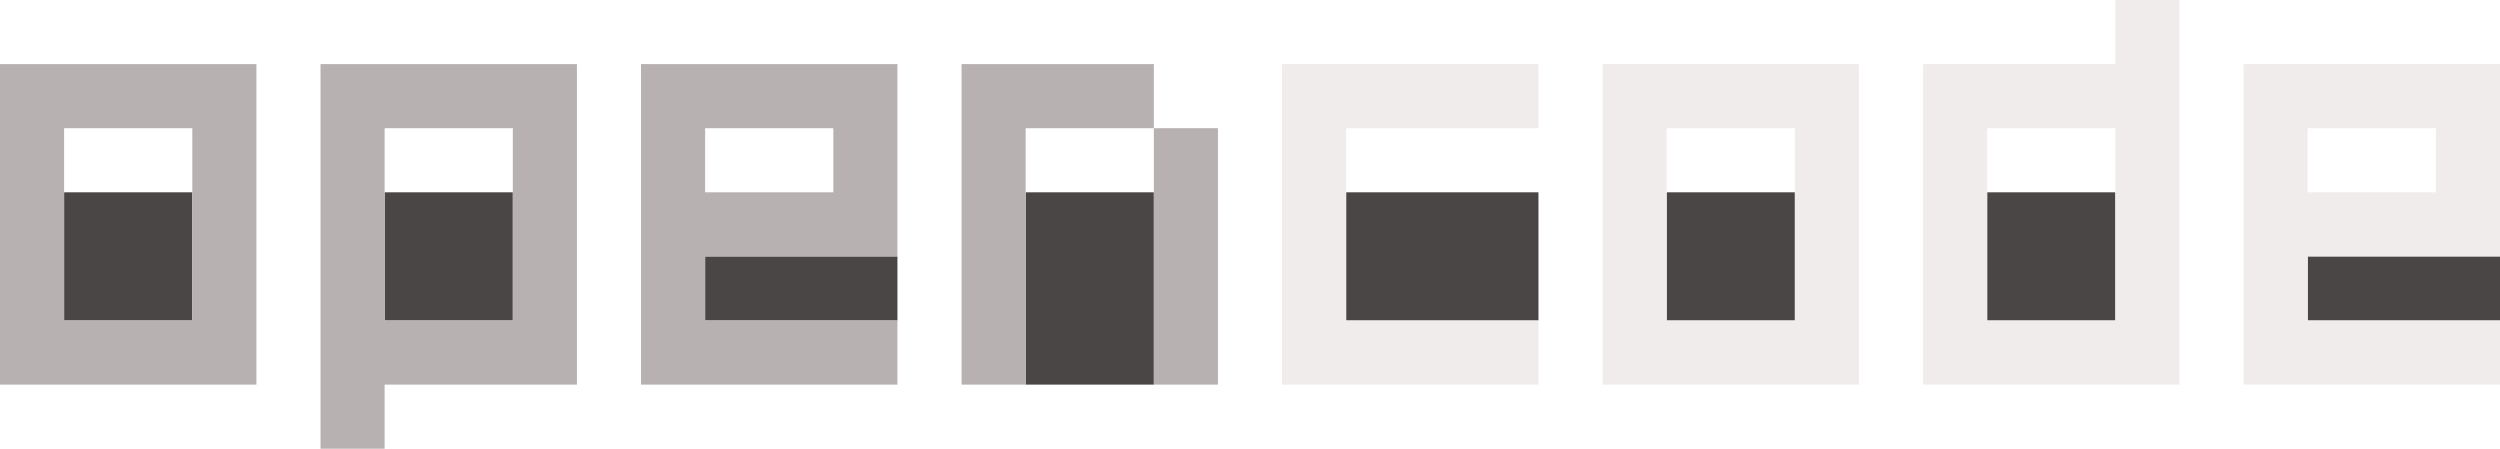
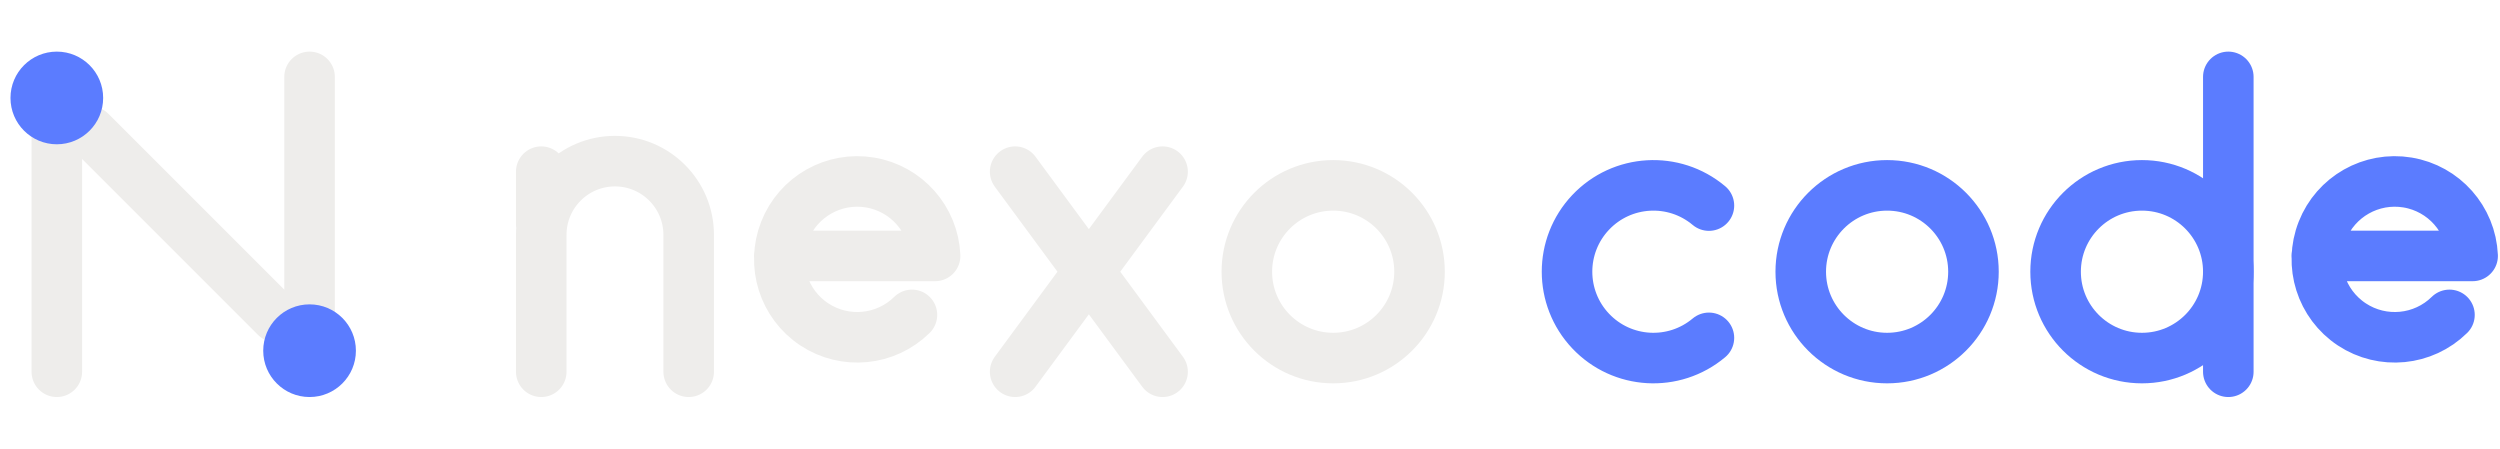
<svg xmlns="http://www.w3.org/2000/svg" width="234" height="42" viewBox="0 0 234 42" fill="none">
-   <path d="M18 30H6V18H18V30Z" fill="#4B4646" />
-   <path d="M18 12H6V30H18V12ZM24 36H0V6H24V36Z" fill="#B7B1B1" />
-   <path d="M48 30H36V18H48V30Z" fill="#4B4646" />
-   <path d="M36 30H48V12H36V30ZM54 36H36V42H30V6H54V36Z" fill="#B7B1B1" />
-   <path d="M84 24V30H66V24H84Z" fill="#4B4646" />
-   <path d="M84 24H66V30H84V36H60V6H84V24ZM66 18H78V12H66V18Z" fill="#B7B1B1" />
-   <path d="M108 36H96V18H108V36Z" fill="#4B4646" />
-   <path d="M108 12H96V36H90V6H108V12ZM114 36H108V12H114V36Z" fill="#B7B1B1" />
-   <path d="M144 30H126V18H144V30Z" fill="#4B4646" />
-   <path d="M144 12H126V30H144V36H120V6H144V12Z" fill="#F1ECEC" />
-   <path d="M168 30H156V18H168V30Z" fill="#4B4646" />
-   <path d="M168 12H156V30H168V12ZM174 36H150V6H174V36Z" fill="#F1ECEC" />
-   <path d="M198 30H186V18H198V30Z" fill="#4B4646" />
-   <path d="M198 12H186V30H198V12ZM204 36H180V6H198V0H204V36Z" fill="#F1ECEC" />
-   <path d="M234 24V30H216V24H234Z" fill="#4B4646" />
-   <path d="M216 12V18H228V12H216ZM234 24H216V30H234V36H210V6H234V24Z" fill="#F1ECEC" />
+   <g transform="translate(-6.51 -2.66) scale(1.9714)">
+     <g stroke="#eeedeb" stroke-width="2.4" stroke-linecap="round" stroke-linejoin="round" fill="none">
+       <path d="M6 19V7.5M18 16.5V5M7.6 7.6l8.8 8.8" />
+       <path d="M29 19v-6.5a3.5 3.5 0 0 1 7 0V19M29 9.5V12M40.3 13.5h7.4a3.7 3.7 0 1 0-1.1 2.8M51.5 9.5l7 9.5M58.5 9.5l-7 9.5" />
+       <circle cx="66.6" cy="14.25" r="4.1" />
+     </g>
+     <g stroke="#5b7cff" stroke-width="2.4" stroke-linecap="round" stroke-linejoin="round" fill="none">
+       <path d="M84.44 11.11A4.1 4.1 0 1 0 84.44 17.39M109.1 5V19M113.3 13.5h7.4a3.7 3.7 0 1 0-1.1 2.8" />
+       <circle cx="92.9" cy="14.25" r="4.1" />
+       <circle cx="105" cy="14.25" r="4.1" />
+     </g>
+     <circle cx="6" cy="6" r="2.2" fill="#5b7cff" />
+     <circle cx="18" cy="18" r="2.2" fill="#5b7cff" />
+   </g>
</svg>
